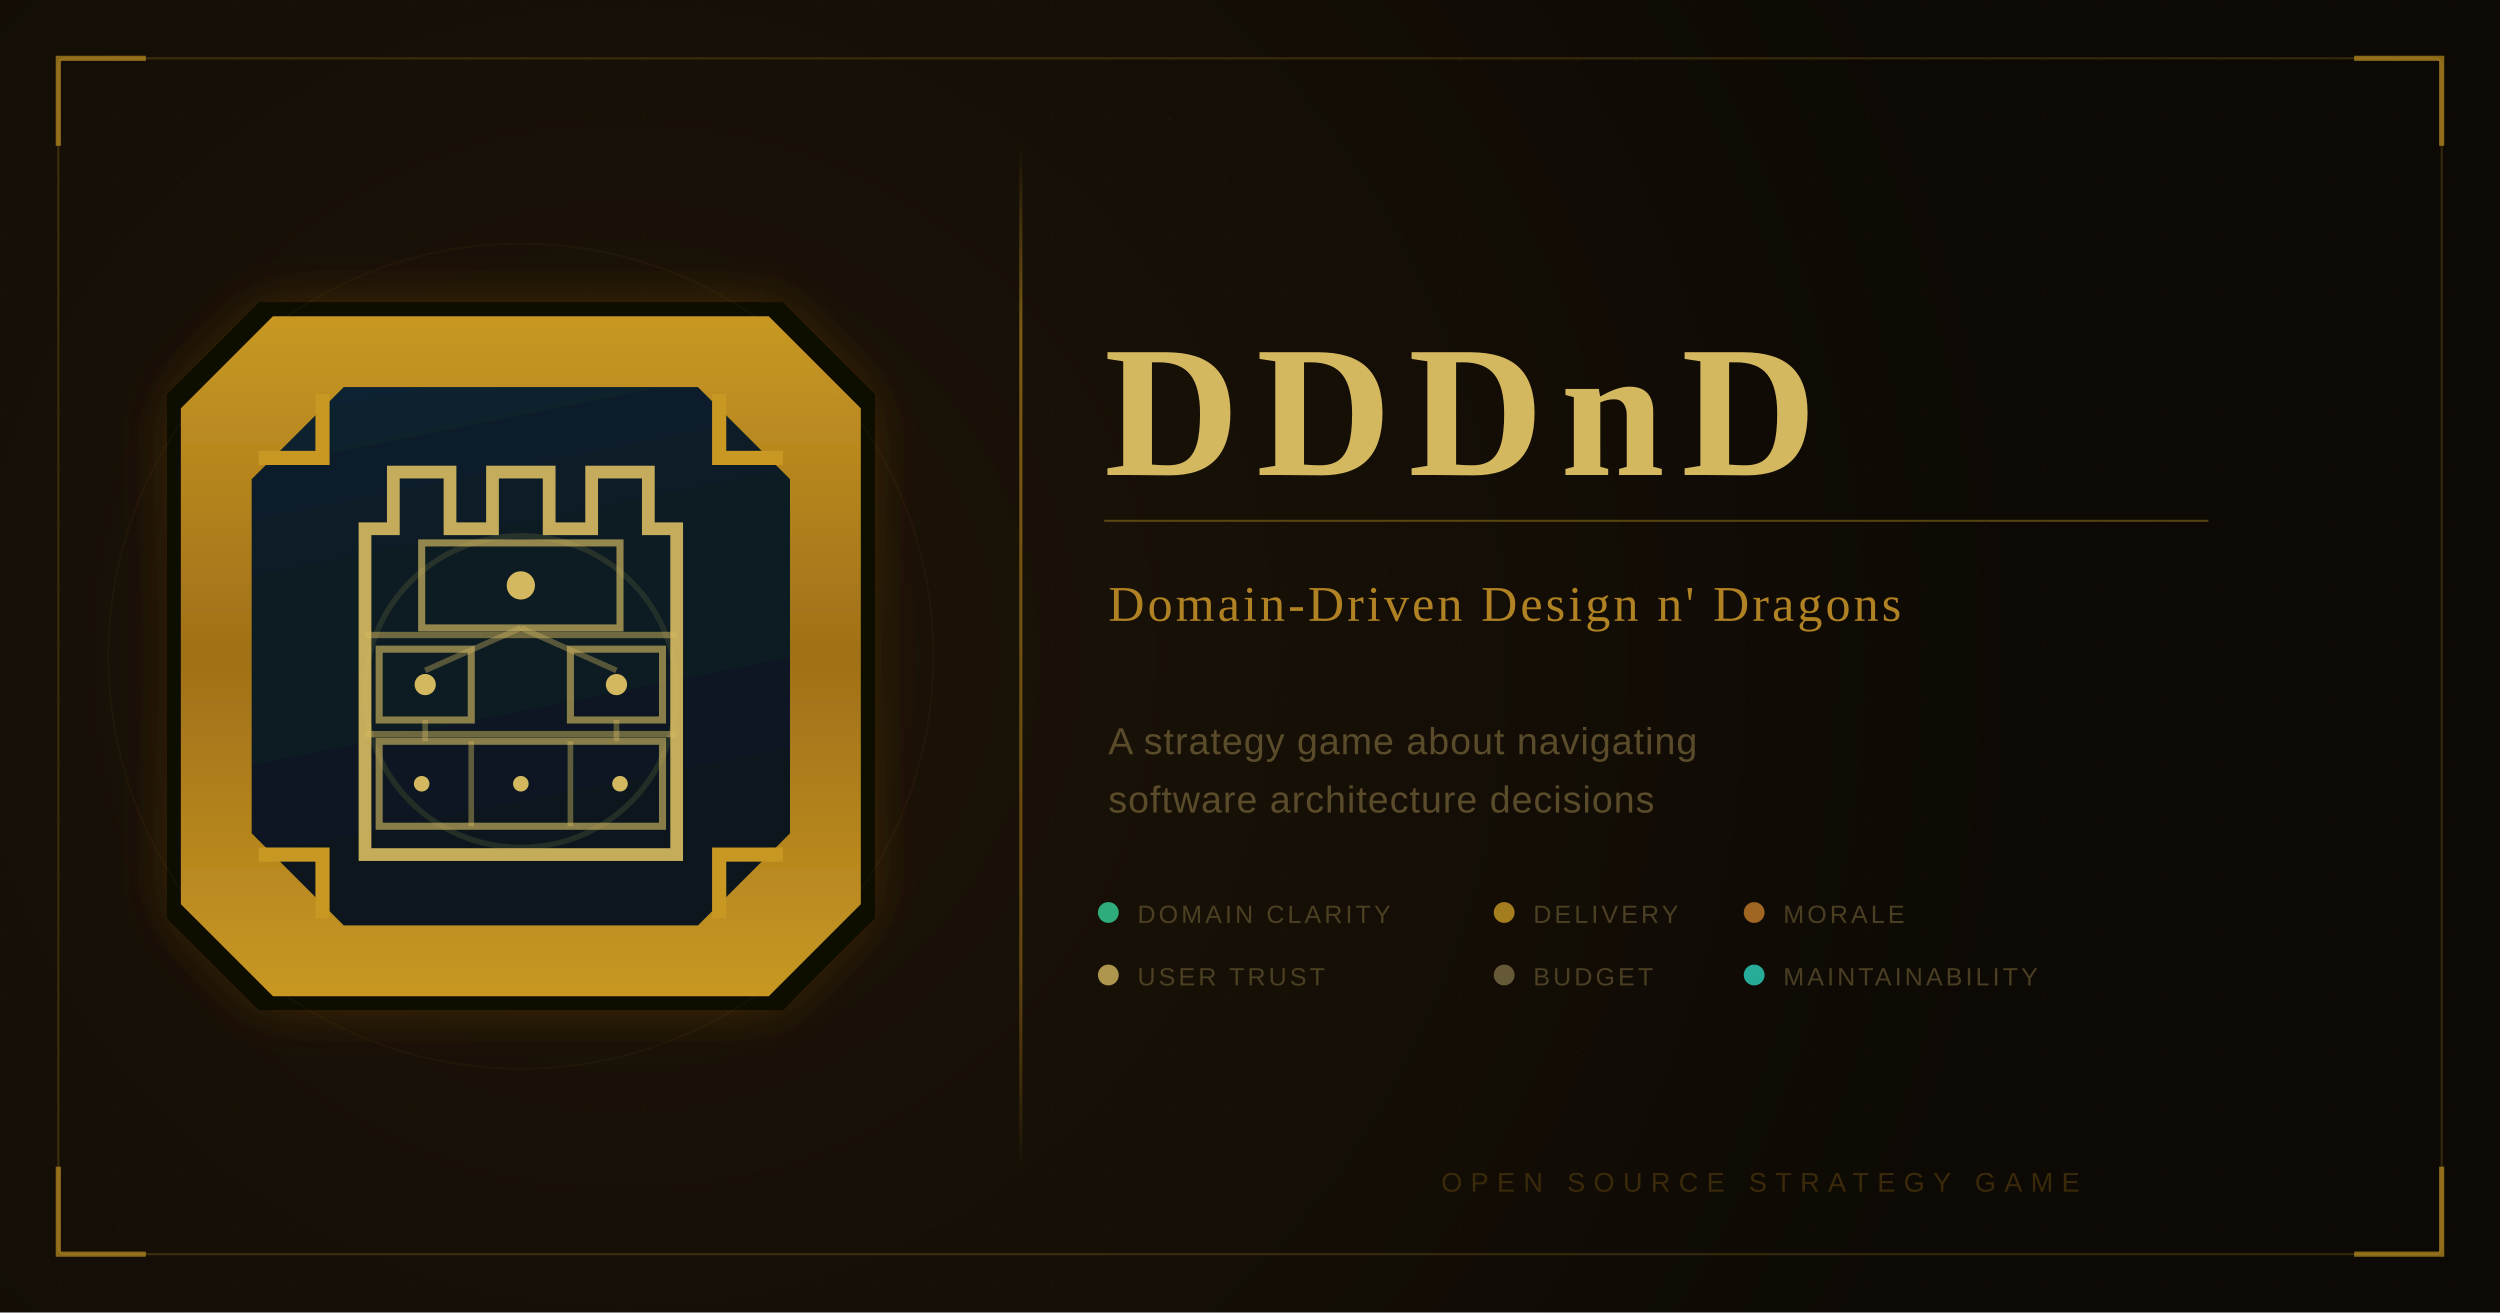
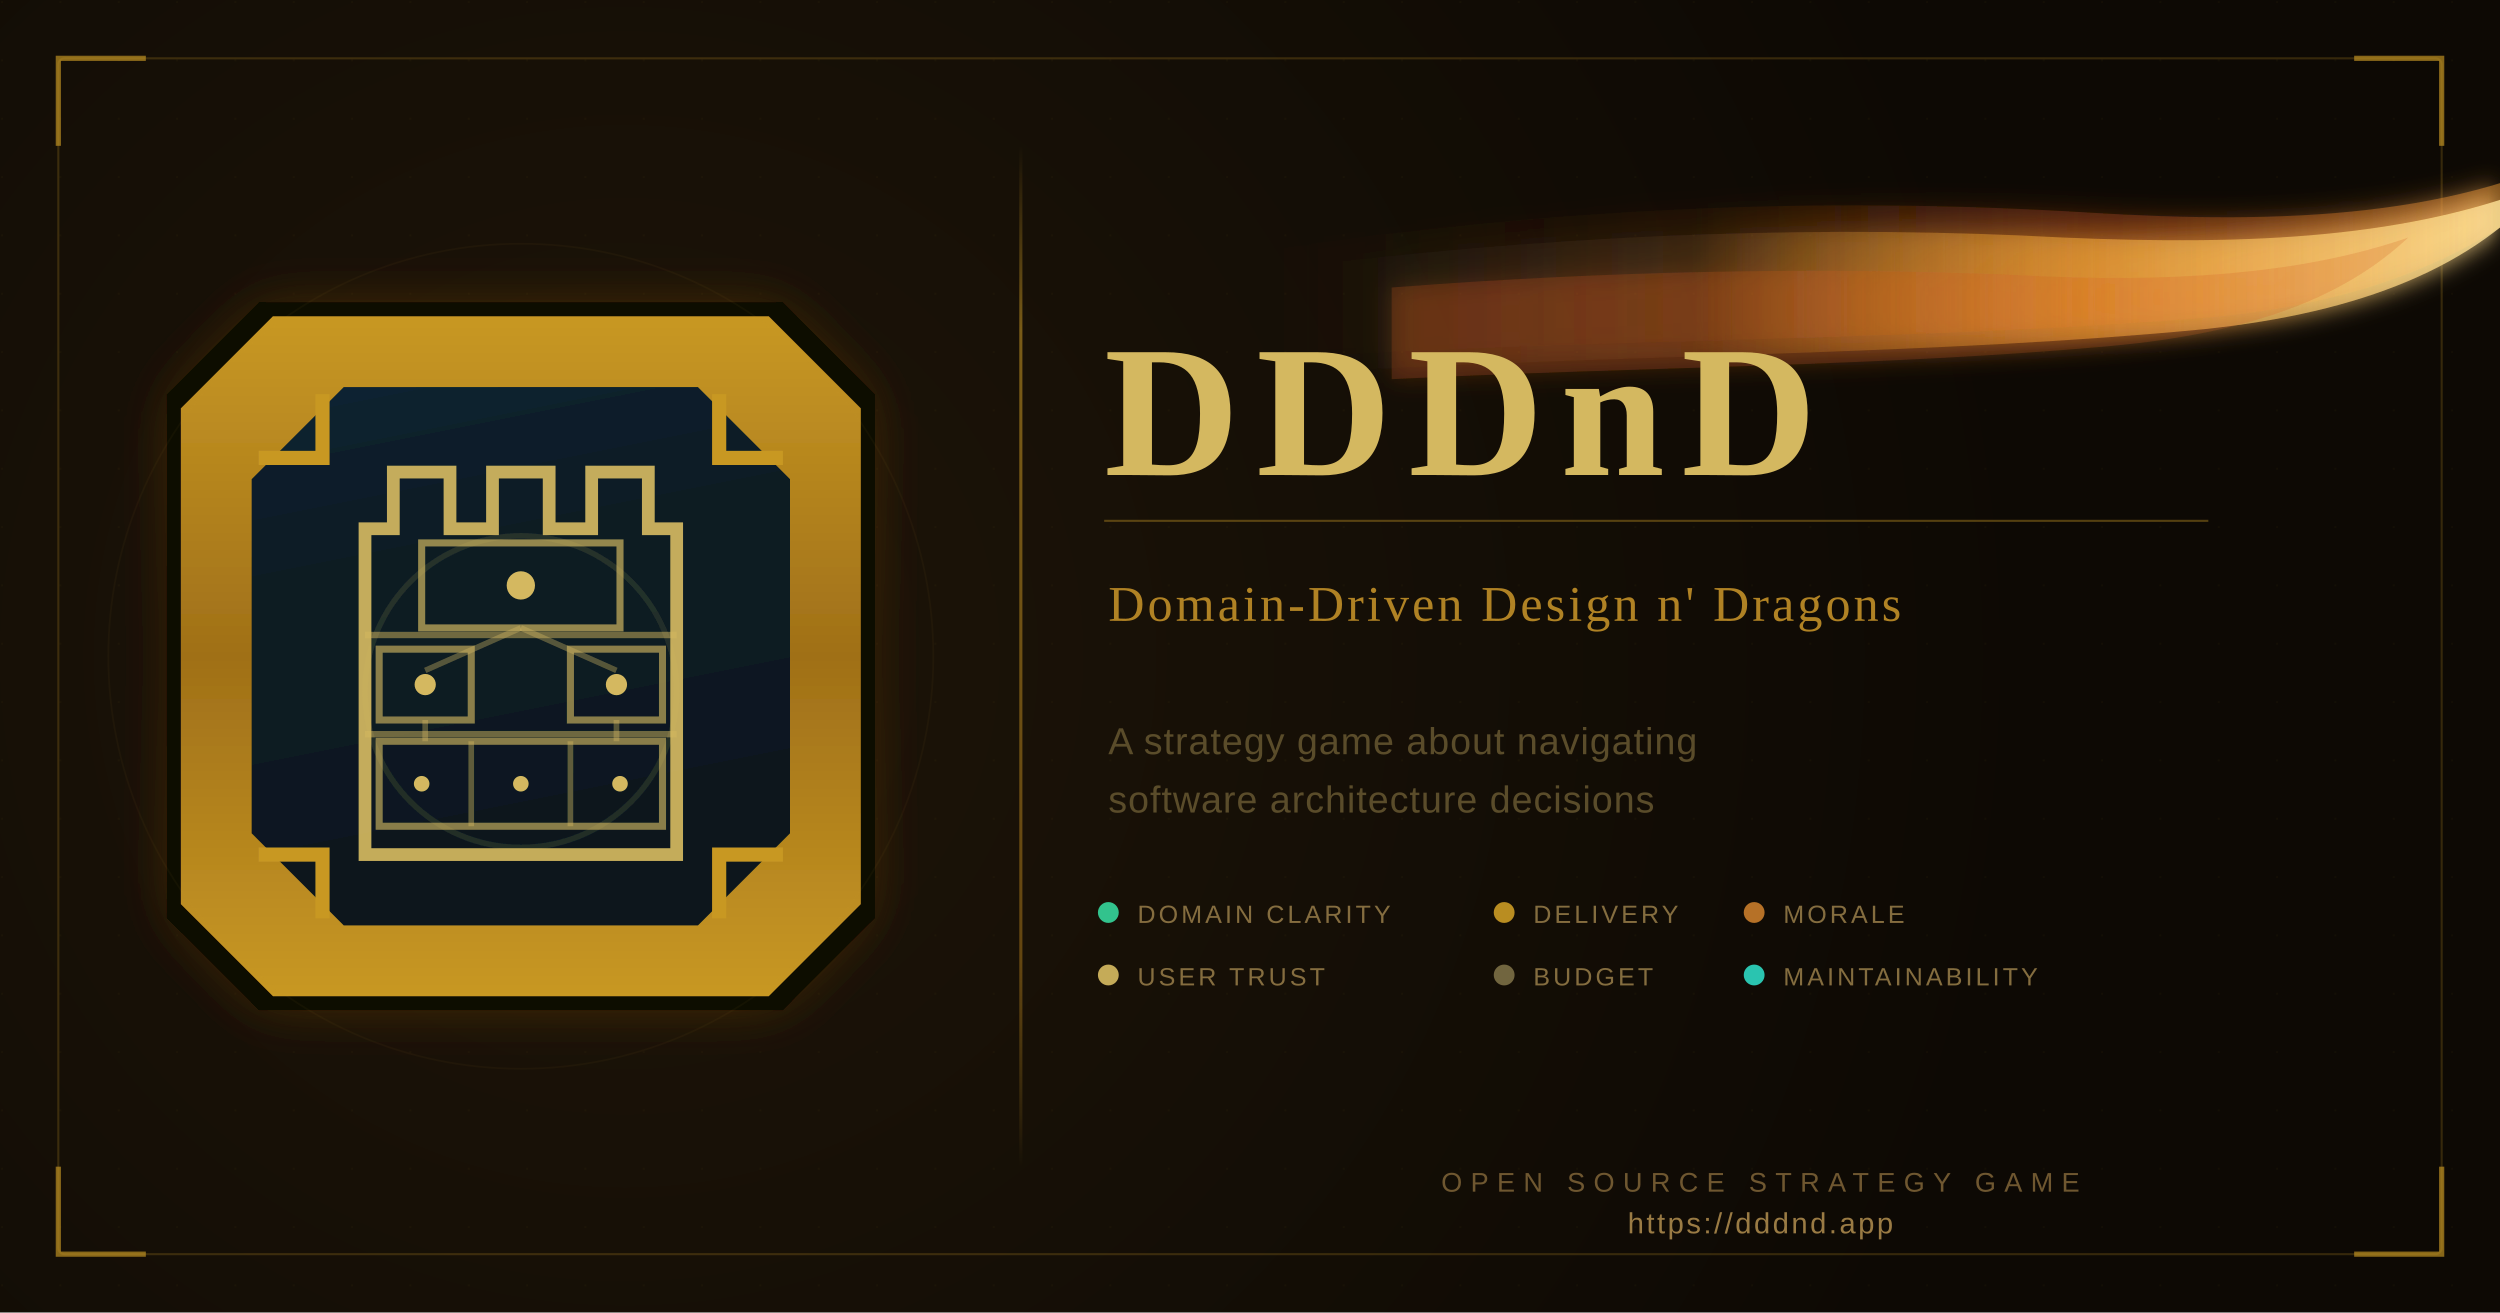
<svg xmlns="http://www.w3.org/2000/svg" viewBox="0 0 1200 630" width="1200" height="630">
  <defs>
    <radialGradient id="og-bg" cx="300" cy="315" r="680" gradientUnits="userSpaceOnUse">
      <stop offset="0%" stop-color="#1e1508" />
      <stop offset="100%" stop-color="#0d0904" />
    </radialGradient>
    <linearGradient id="sigil-bronze-v" x1="0" y1="0" x2="0" y2="1">
      <stop offset="0%" stop-color="#c89824" />
      <stop offset="50%" stop-color="#a07018" />
      <stop offset="100%" stop-color="#c89824" />
    </linearGradient>
    <linearGradient id="sigil-content-bg" x1="0" y1="0" x2="0.2" y2="1">
      <stop offset="0%" stop-color="#0e2232" />
      <stop offset="35%" stop-color="#0b1c24" />
      <stop offset="100%" stop-color="#08171e" />
    </linearGradient>
    <linearGradient id="og-divider" x1="0" y1="70" x2="0" y2="560" gradientUnits="userSpaceOnUse">
      <stop offset="0%" stop-color="#c89824" stop-opacity="0" />
      <stop offset="18%" stop-color="#c89824" stop-opacity="0.55" />
      <stop offset="80%" stop-color="#a07018" stop-opacity="0.55" />
      <stop offset="100%" stop-color="#c89824" stop-opacity="0" />
    </linearGradient>
    <pattern id="og-grid" width="28" height="28" patternUnits="userSpaceOnUse">
      <circle cx="1" cy="1" r="0.5" fill="rgba(200,152,36,0.04)" />
    </pattern>
    <filter id="og-glow" x="-20%" y="-20%" width="140%" height="140%">
      <feGaussianBlur in="SourceGraphic" stdDeviation="4" result="blur" />
      <feColorMatrix in="blur" type="matrix" values="0.78 0 0 0 0                 0 0.47 0 0 0                 0 0    0 0 0                 0 0    0 0.35 0" result="glow" />
      <feMerge>
        <feMergeNode in="glow" />
+         <feMergeNode in="SourceGraphic" />
+       </feMerge>
+     </filter>
+     <linearGradient id="dragon-fire-core" x1="0" y1="0" x2="1" y2="0">
+       <stop offset="0%" stop-color="#ffe8a3" stop-opacity="0" />
+       <stop offset="30%" stop-color="#f4aa3a" stop-opacity="0.08" />
+       <stop offset="62%" stop-color="#f4aa3a" stop-opacity="0.62" />
+       <stop offset="100%" stop-color="#ffe8a3" stop-opacity="0.95" />
+     </linearGradient>
+     <linearGradient id="dragon-fire-outer" x1="0" y1="0" x2="1" y2="0">
+       <stop offset="0%" stop-color="#d35a1f" stop-opacity="0" />
+       <stop offset="32%" stop-color="#d35a1f" stop-opacity="0.06" />
+       <stop offset="64%" stop-color="#d35a1f" stop-opacity="0.35" />
+       <stop offset="100%" stop-color="#f4aa3a" stop-opacity="0.68" />
+     </linearGradient>
+     <filter id="dragon-fire-glow" x="-30%" y="-30%" width="160%" height="160%">
+       <feGaussianBlur stdDeviation="6" result="blur" />
+       <feMerge>
+         <feMergeNode in="blur" />
        <feMergeNode in="SourceGraphic" />
      </feMerge>
    </filter>
  </defs>
  <rect width="1200" height="630" fill="url(#og-bg)" />
  <rect width="1200" height="630" fill="url(#og-grid)" />
  <rect x="28" y="28" width="1144" height="574" rx="3" fill="none" stroke="#c89824" stroke-width="1" opacity="0.22" />
  <g stroke="#c89824" stroke-width="2.5" fill="none" stroke-linecap="butt" opacity="0.65">
    <path d="M28,70 V28 H70" />
    <path d="M1172,70 V28 H1130" />
    <path d="M28,560 V602 H70" />
    <path d="M1172,560 V602 H1130" />
  </g>
  <g transform="translate(80, 145) scale(3.4)" filter="url(#og-glow)">
    <path d="M13,0 H87 L100,13 V87 L87,100 H13 L0,87 V13 Z" fill="#0d0904" />
    <path d="M15,2 H85 L98,15 V85 L85,98 H15 L2,85 V15 Z" fill="url(#sigil-bronze-v)" />
    <path d="M25,12 H75 L88,25 V75 L75,88 H25 L12,75 V25 Z" fill="url(#sigil-content-bg)" />
    <g stroke="#d4b860" fill="none">
      <path d="M28,78 V32 H32 V24 H40 V32 H46 V24 H54 V32 H60 V24 H68 V32 H72 V78 Z" stroke-width="1.8" stroke-linejoin="miter" stroke-linecap="square" opacity="0.92" />
      <line x1="28" y1="47" x2="72" y2="47" stroke-width="0.9" opacity="0.50" />
      <line x1="28" y1="61" x2="72" y2="61" stroke-width="0.9" opacity="0.50" />
      <rect x="36" y="34" width="28" height="12" stroke-width="1.0" opacity="0.68" />
      <rect x="30" y="49" width="13" height="10" stroke-width="1.0" opacity="0.63" />
      <rect x="57" y="49" width="13" height="10" stroke-width="1.0" opacity="0.63" />
      <rect x="30" y="62" width="40" height="12" stroke-width="1.0" opacity="0.63" />
      <line x1="43" y1="62" x2="43" y2="74" stroke-width="0.8" opacity="0.42" />
      <line x1="57" y1="62" x2="57" y2="74" stroke-width="0.8" opacity="0.42" />
      <line x1="50" y1="46" x2="36.5" y2="52" stroke-width="0.8" opacity="0.38" />
      <line x1="50" y1="46" x2="63.5" y2="52" stroke-width="0.8" opacity="0.38" />
      <line x1="36.5" y1="59" x2="36.5" y2="62" stroke-width="0.8" opacity="0.38" />
      <line x1="63.5" y1="59" x2="63.5" y2="62" stroke-width="0.8" opacity="0.38" />
      <circle cx="50" cy="55" r="22" stroke-width="0.8" opacity="0.13" />
    </g>
    <g fill="#d4b860">
      <circle cx="50" cy="40" r="2.0" />
      <circle cx="36.5" cy="54" r="1.5" />
      <circle cx="63.5" cy="54" r="1.5" />
      <circle cx="36" cy="68" r="1.1" />
      <circle cx="50" cy="68" r="1.1" />
      <circle cx="64" cy="68" r="1.1" />
    </g>
    <g stroke="#c89824" stroke-width="2" fill="none" stroke-linecap="butt">
      <path d="M13,22 H22 V13" />
      <path d="M87,22 H78 V13" />
      <path d="M13,78 H22 V87" />
      <path d="M87,78 H78 V87" />
    </g>
  </g>
  <circle cx="250" cy="315" r="198" fill="none" stroke="#c89824" stroke-width="0.8" opacity="0.05" />
  <line x1="490" y1="70" x2="490" y2="560" stroke="url(#og-divider)" stroke-width="1.5" />
+   <g transform="translate(0, -18)" filter="url(#dragon-fire-glow)">
+     <path d="M610,138 C742,118 872,112 1002,120 C1098,126 1182,122 1248,86 C1208,132 1148,162 1064,170 C924,182 770,180 610,190 Z" fill="url(#dragon-fire-outer)" opacity="0.8" />
+     <path d="M640,144 C760,130 880,126 990,132 C1082,136 1158,132 1222,106 C1188,146 1134,168 1058,176 C934,188 792,188 640,196 Z" fill="url(#dragon-fire-core)" opacity="0.9" />
+     <path d="M668,156 C772,148 872,146 968,150 C1040,154 1104,150 1156,132 C1124,162 1078,178 1014,184 C904,194 788,194 668,200 Z" fill="#d35a1f" opacity="0.22" />
+   </g>
  <text x="530" y="228" font-family="'Georgia', 'Times New Roman', serif" font-size="90" font-weight="700" fill="#d4b860" letter-spacing="8">DDDnD</text>
  <line x1="530" y1="250" x2="1060" y2="250" stroke="#c89824" stroke-width="1" opacity="0.38" />
  <text x="532" y="298" font-family="'Georgia', 'Times New Roman', serif" font-size="24" font-weight="400" fill="#b08224" letter-spacing="1.5">Domain-Driven Design n' Dragons</text>
  <text x="532" y="362" font-family="'Helvetica Neue', 'Arial', sans-serif" font-size="18" font-weight="400" fill="#5a4c2a" letter-spacing="0.5">A strategy game about navigating</text>
  <text x="532" y="390" font-family="'Helvetica Neue', 'Arial', sans-serif" font-size="18" font-weight="400" fill="#5a4c2a" letter-spacing="0.5">software architecture decisions</text>
-   <g transform="translate(532, 438)" opacity="0.8">
+   <g transform="translate(532, 438)" opacity="0.92">
    <circle cx="0" cy="0" r="5" fill="#34d399" />
-     <text x="14" y="5" font-family="'Helvetica Neue', 'Arial', sans-serif" font-size="12" fill="#5a4c2a" letter-spacing="1.5">DOMAIN CLARITY</text>
+     <text x="14" y="5" font-family="'Helvetica Neue', 'Arial', sans-serif" font-size="12" fill="#8e7544" letter-spacing="1.5">DOMAIN CLARITY</text>
    <circle cx="190" cy="0" r="5" fill="#c89824" />
-     <text x="204" y="5" font-family="'Helvetica Neue', 'Arial', sans-serif" font-size="12" fill="#5a4c2a" letter-spacing="1.5">DELIVERY</text>
+     <text x="204" y="5" font-family="'Helvetica Neue', 'Arial', sans-serif" font-size="12" fill="#8e7544" letter-spacing="1.5">DELIVERY</text>
    <circle cx="310" cy="0" r="5" fill="#c47a2a" />
-     <text x="324" y="5" font-family="'Helvetica Neue', 'Arial', sans-serif" font-size="12" fill="#5a4c2a" letter-spacing="1.5">MORALE</text>
+     <text x="324" y="5" font-family="'Helvetica Neue', 'Arial', sans-serif" font-size="12" fill="#8e7544" letter-spacing="1.5">MORALE</text>
  </g>
-   <g transform="translate(532, 468)" opacity="0.8">
+   <g transform="translate(532, 468)" opacity="0.92">
    <circle cx="0" cy="0" r="5" fill="#d4b860" />
-     <text x="14" y="5" font-family="'Helvetica Neue', 'Arial', sans-serif" font-size="12" fill="#5a4c2a" letter-spacing="1.5">USER TRUST</text>
+     <text x="14" y="5" font-family="'Helvetica Neue', 'Arial', sans-serif" font-size="12" fill="#8e7544" letter-spacing="1.5">USER TRUST</text>
    <circle cx="190" cy="0" r="5" fill="#7a6c44" />
-     <text x="204" y="5" font-family="'Helvetica Neue', 'Arial', sans-serif" font-size="12" fill="#5a4c2a" letter-spacing="1.5">BUDGET</text>
+     <text x="204" y="5" font-family="'Helvetica Neue', 'Arial', sans-serif" font-size="12" fill="#8e7544" letter-spacing="1.5">BUDGET</text>
    <circle cx="310" cy="0" r="5" fill="#2dd4bf" />
-     <text x="324" y="5" font-family="'Helvetica Neue', 'Arial', sans-serif" font-size="12" fill="#5a4c2a" letter-spacing="1.5">MAINTAINABILITY</text>
+     <text x="324" y="5" font-family="'Helvetica Neue', 'Arial', sans-serif" font-size="12" fill="#8e7544" letter-spacing="1.5">MAINTAINABILITY</text>
  </g>
-   <text x="845" y="572" font-family="'Helvetica Neue', 'Arial', sans-serif" font-size="13" fill="#3a2a0a" text-anchor="middle" letter-spacing="4">OPEN SOURCE STRATEGY GAME</text>
+   <text x="845" y="572" font-family="'Helvetica Neue', 'Arial', sans-serif" font-size="13" fill="#6f5730" text-anchor="middle" letter-spacing="4">OPEN SOURCE STRATEGY GAME</text>
+   <text x="845" y="592" font-family="'Helvetica Neue', 'Arial', sans-serif" font-size="14" fill="#9a7b44" text-anchor="middle" letter-spacing="1.2">https://dddnd.app</text>
</svg>
